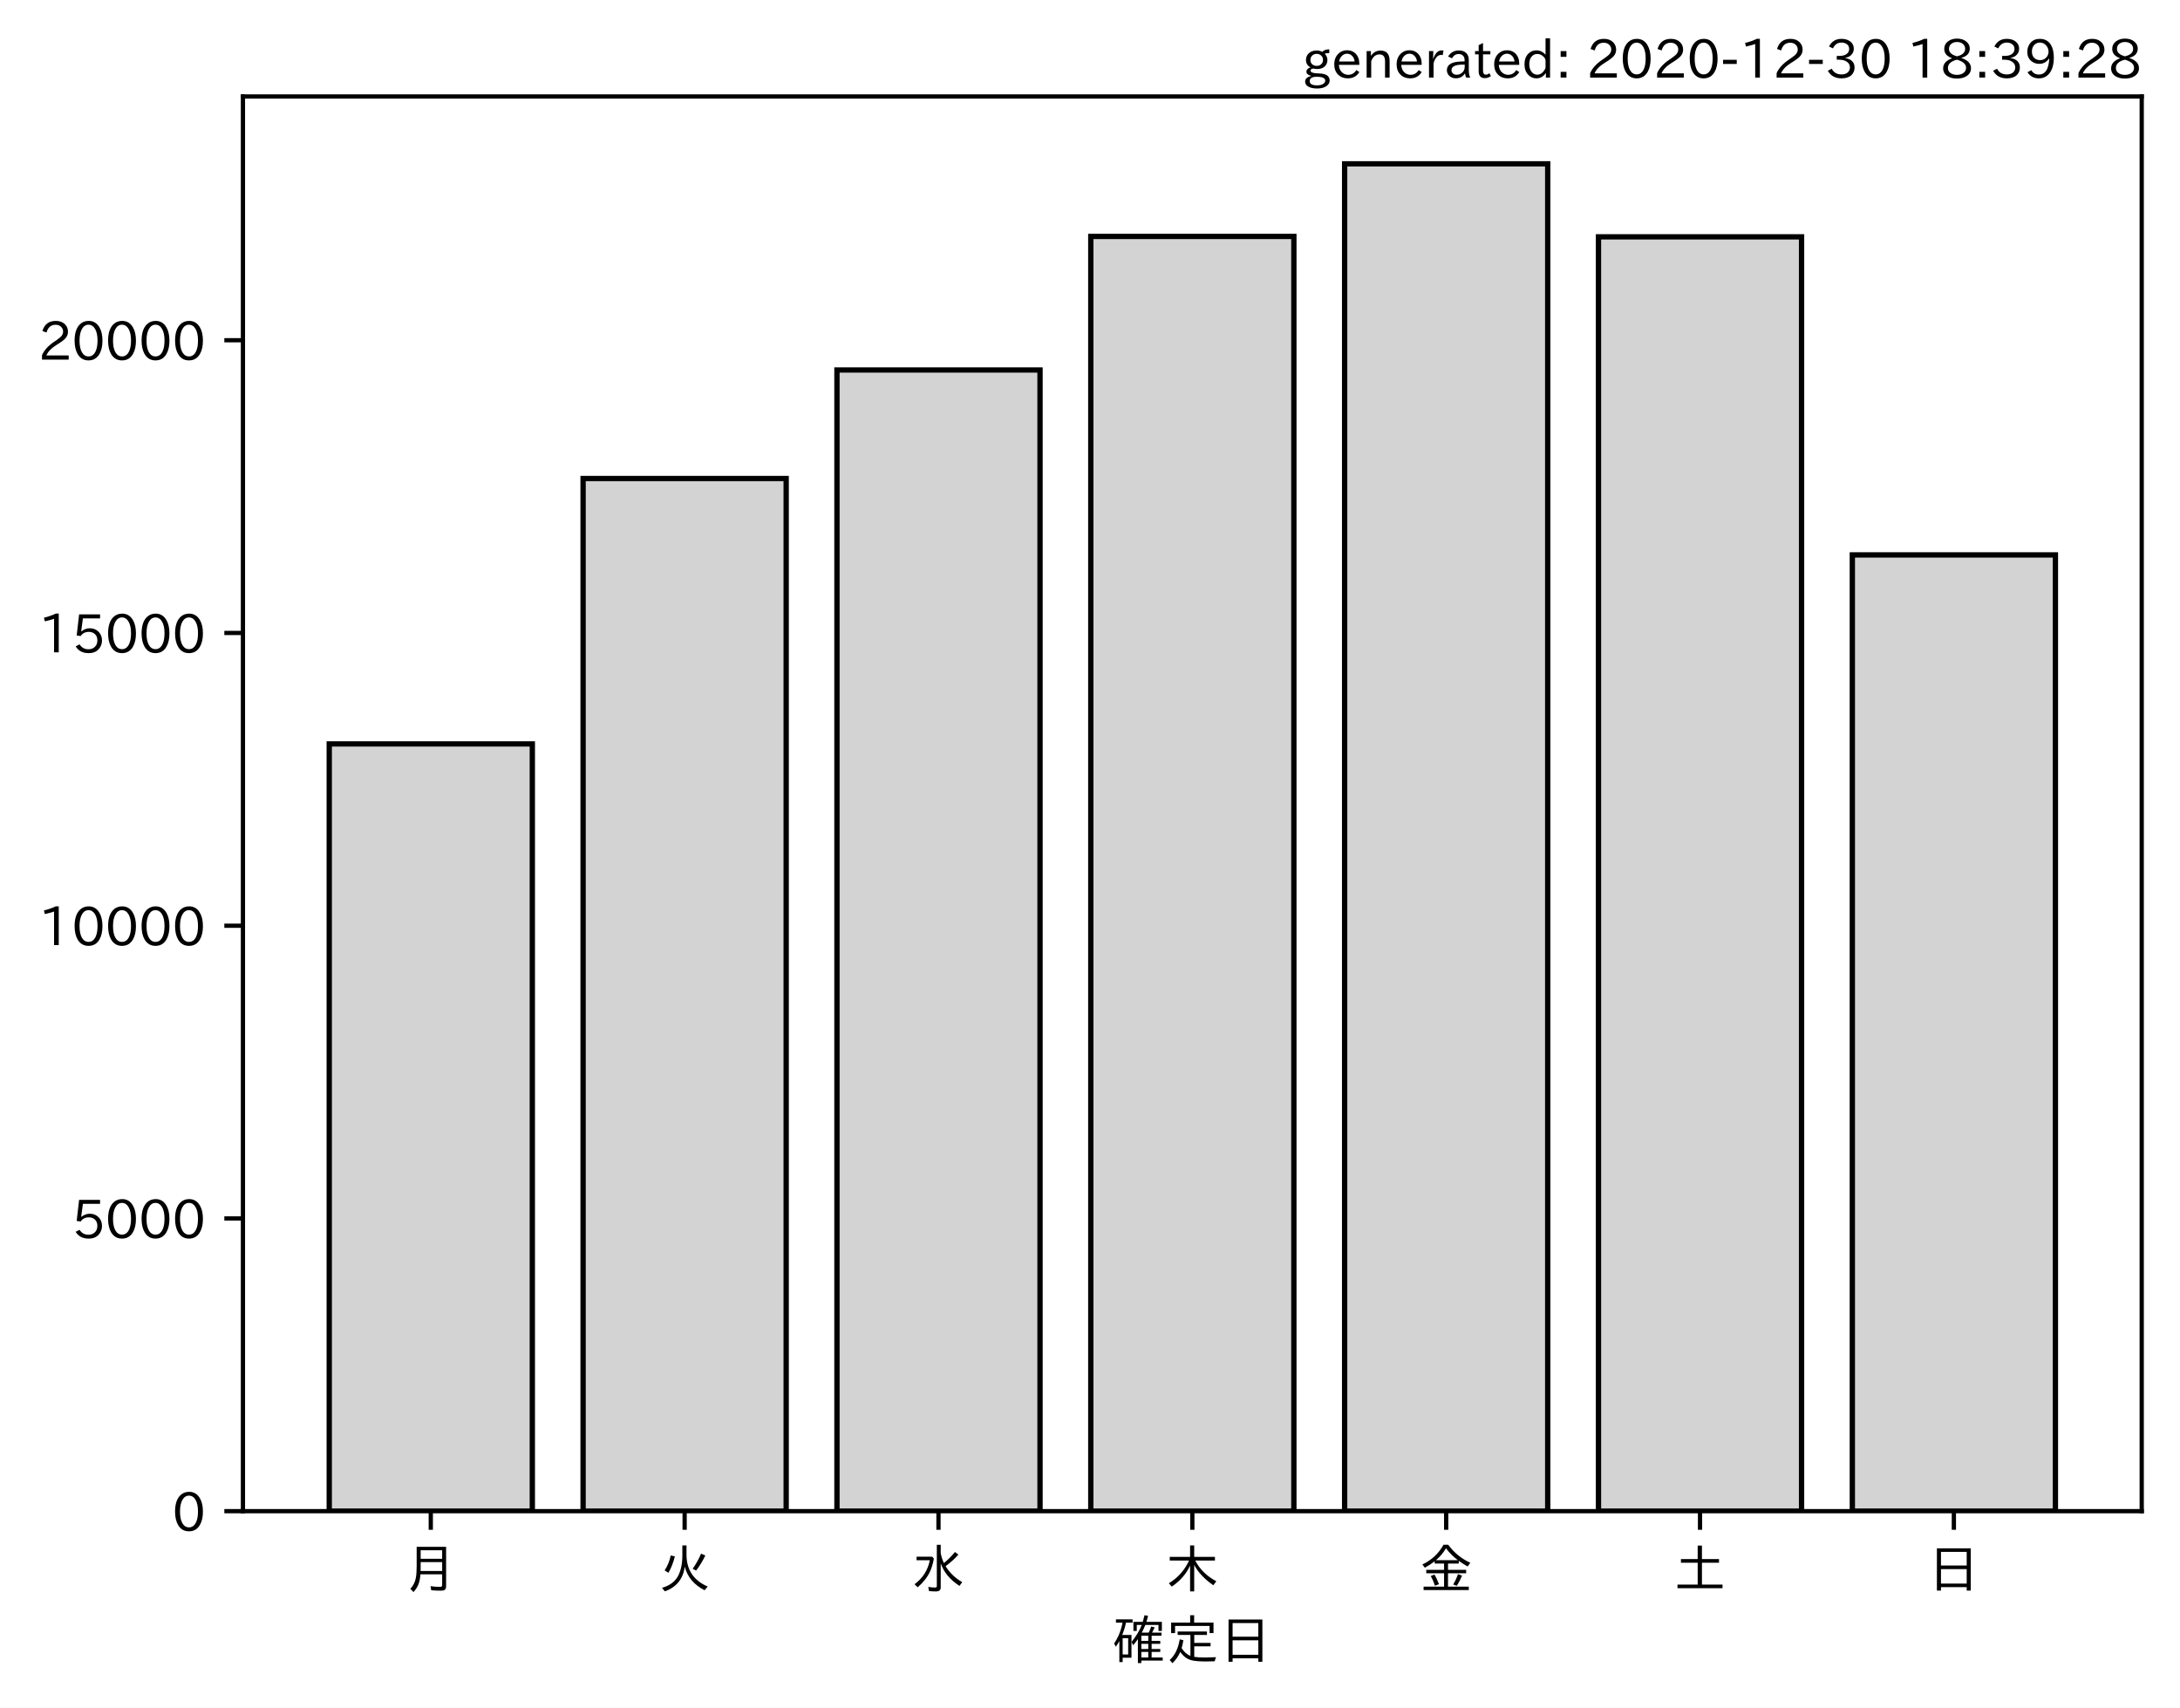
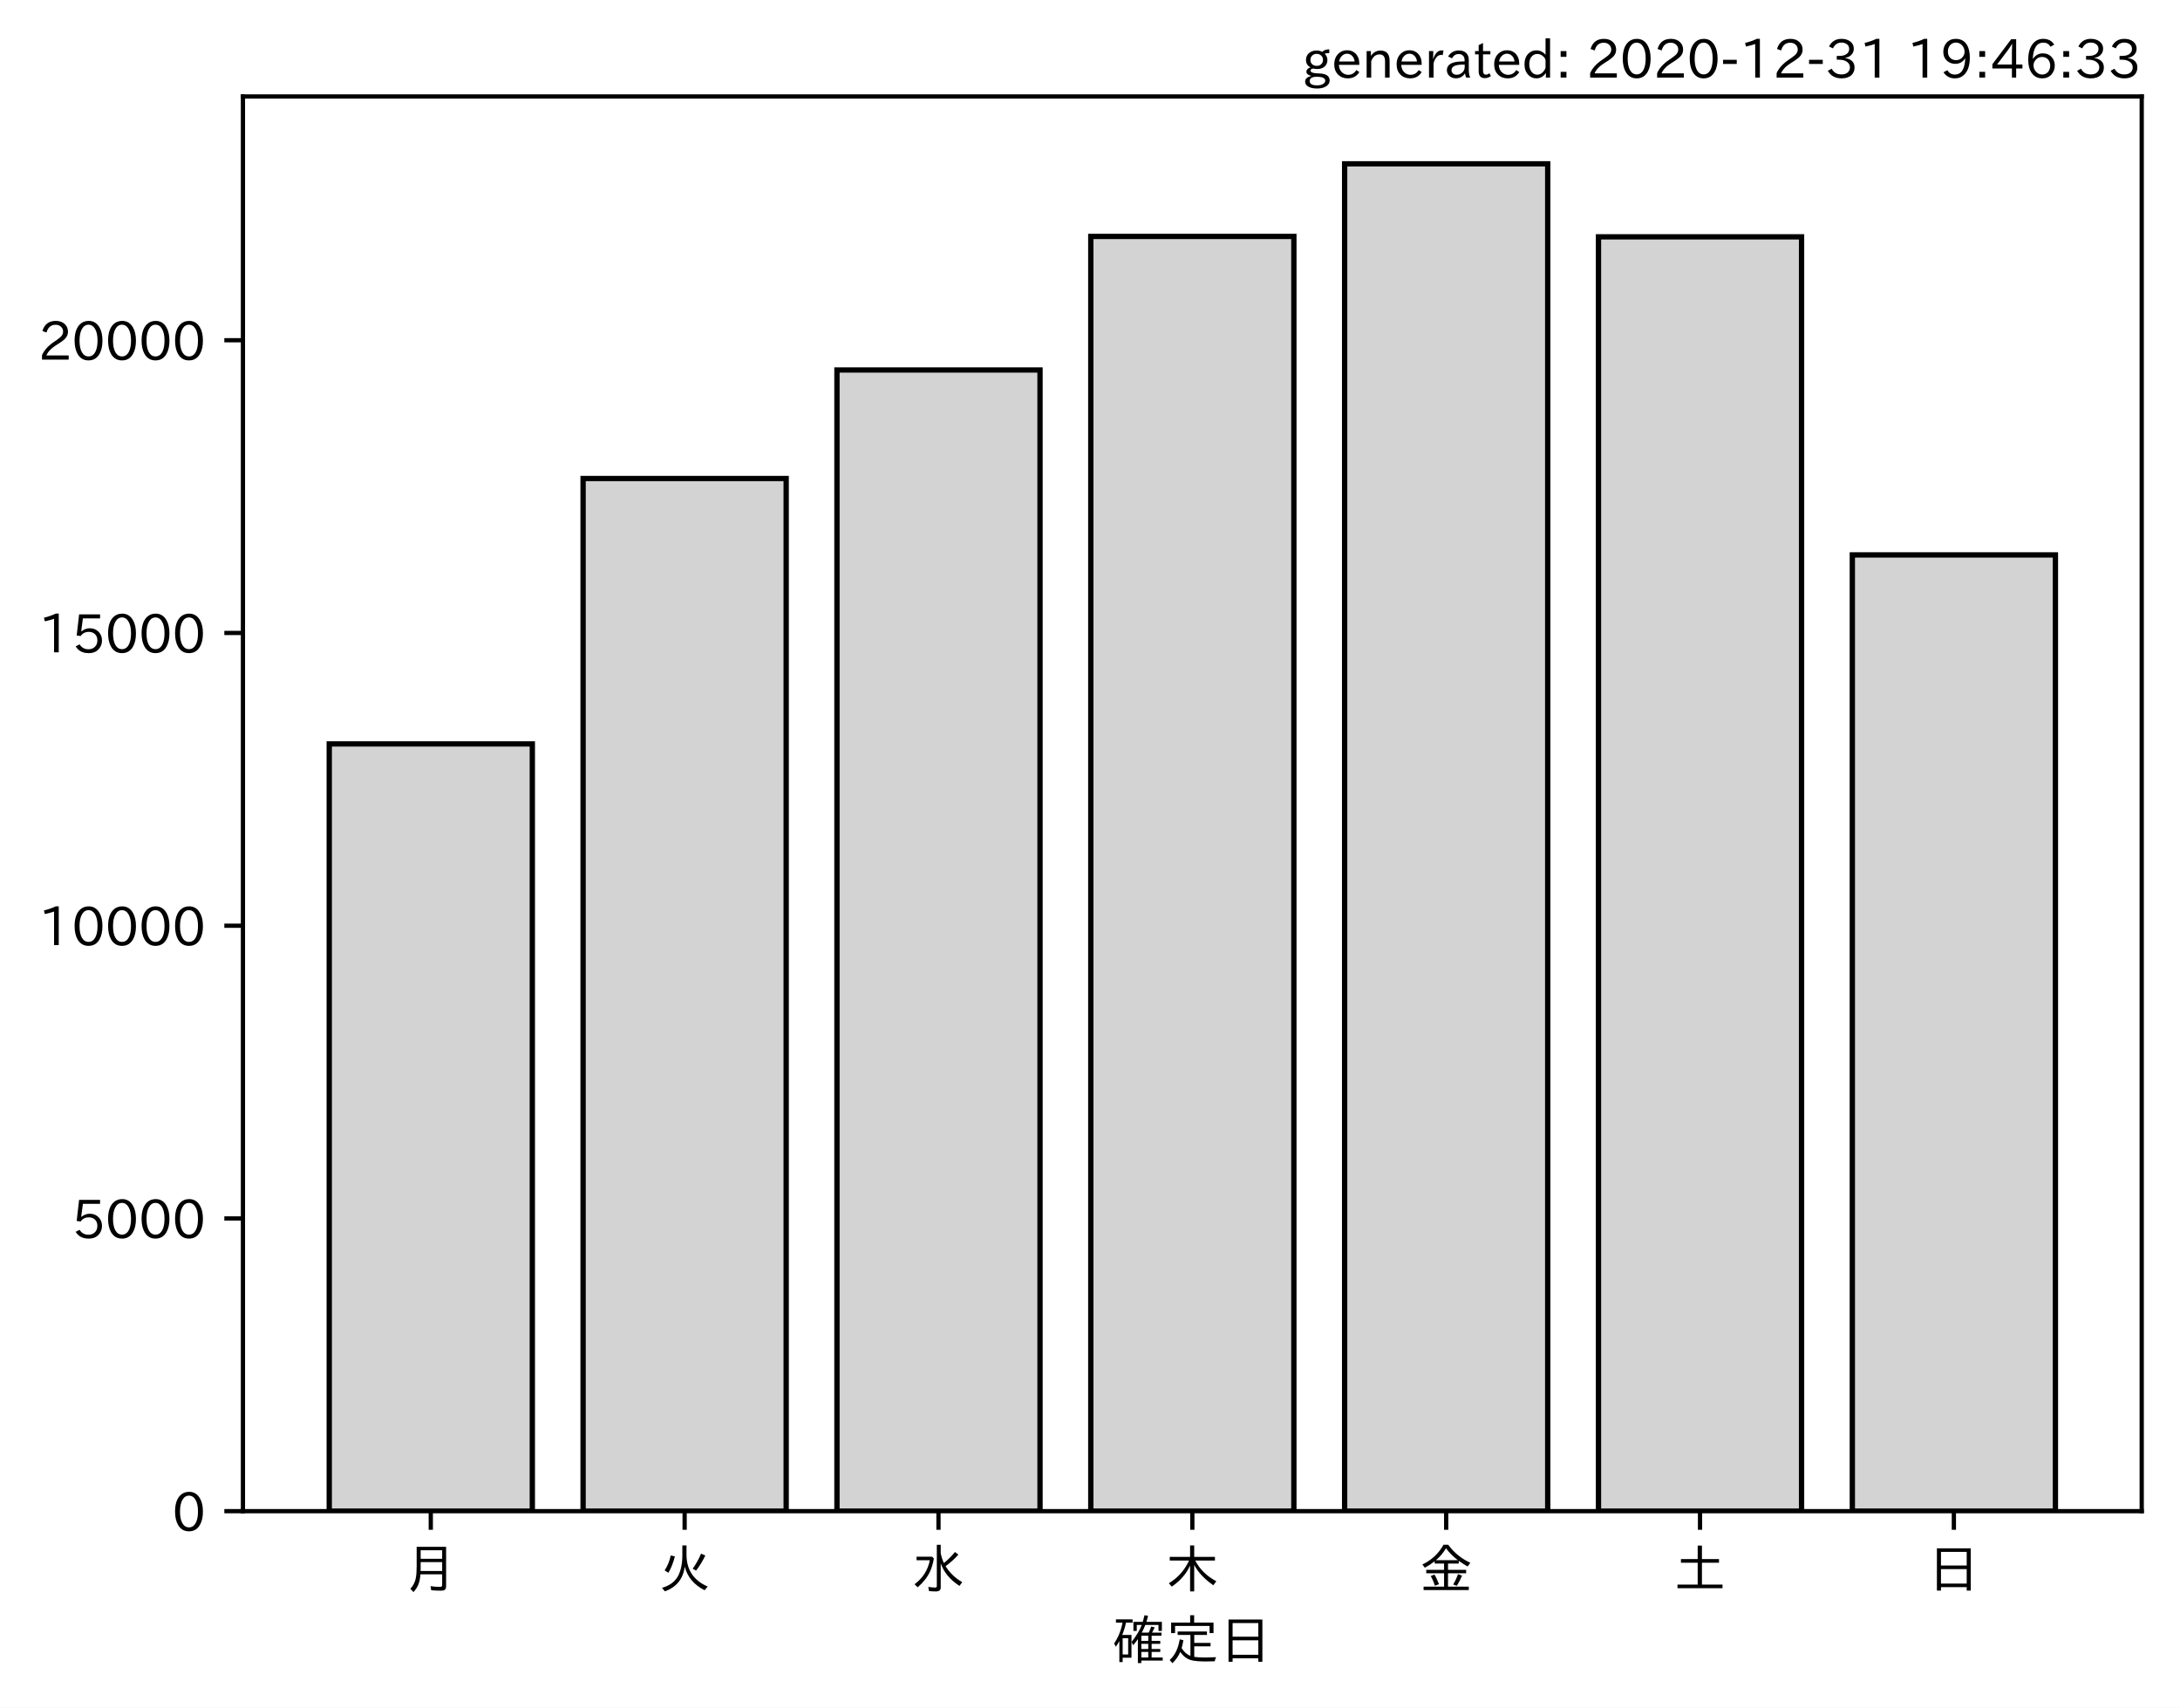
<svg xmlns="http://www.w3.org/2000/svg" xmlns:xlink="http://www.w3.org/1999/xlink" height="321.24pt" version="1.1" viewBox="0 0 410.012 321.24" width="410.012pt">
  <defs>
    <style type="text/css">*{stroke-linecap:butt;stroke-linejoin:round;}</style>
  </defs>
  <g id="figure_1">
    <g id="patch_1">
      <path d="M 0 321.24  L 410.012 321.24  L 410.012 0  L 0 0  z " style="fill:#ffffff;" />
    </g>
    <g id="axes_1">
      <g id="patch_2">
        <path d="M 45.692 284.259  L 402.812 284.259  L 402.812 18.147  L 45.692 18.147  z " style="fill:#ffffff;" />
      </g>
      <g id="patch_3">
-         <path clip-path="url(#p8a24a489aa)" d="M 61.925 284.259  L 100.12 284.259  L 100.12 139.934  L 61.925 139.934  z " style="fill:#d3d3d3;stroke:#000000;stroke-linejoin:miter;" />
+         <path clip-path="url(#p612109071a)" d="M 61.925 284.259  L 100.12 284.259  L 100.12 139.934  L 61.925 139.934  z " style="fill:#d3d3d3;stroke:#000000;stroke-linejoin:miter;" />
      </g>
      <g id="patch_4">
-         <path clip-path="url(#p8a24a489aa)" d="M 109.668 284.259  L 147.863 284.259  L 147.863 90.013  L 109.668 90.013  z " style="fill:#d3d3d3;stroke:#000000;stroke-linejoin:miter;" />
+         <path clip-path="url(#p612109071a)" d="M 109.668 284.259  L 147.863 284.259  L 147.863 90.013  L 109.668 90.013  z " style="fill:#d3d3d3;stroke:#000000;stroke-linejoin:miter;" />
      </g>
      <g id="patch_5">
-         <path clip-path="url(#p8a24a489aa)" d="M 157.412 284.259  L 195.606 284.259  L 195.606 69.595  L 157.412 69.595  z " style="fill:#d3d3d3;stroke:#000000;stroke-linejoin:miter;" />
+         <path clip-path="url(#p612109071a)" d="M 157.412 284.259  L 195.606 284.259  L 195.606 69.595  L 157.412 69.595  z " style="fill:#d3d3d3;stroke:#000000;stroke-linejoin:miter;" />
      </g>
      <g id="patch_6">
-         <path clip-path="url(#p8a24a489aa)" d="M 205.155 284.259  L 243.35 284.259  L 243.35 44.475  L 205.155 44.475  z " style="fill:#d3d3d3;stroke:#000000;stroke-linejoin:miter;" />
+         <path clip-path="url(#p612109071a)" d="M 205.155 284.259  L 243.35 284.259  L 243.35 44.475  L 205.155 44.475  z " style="fill:#d3d3d3;stroke:#000000;stroke-linejoin:miter;" />
      </g>
      <g id="patch_7">
-         <path clip-path="url(#p8a24a489aa)" d="M 252.898 284.259  L 291.093 284.259  L 291.093 30.819  L 252.898 30.819  z " style="fill:#d3d3d3;stroke:#000000;stroke-linejoin:miter;" />
+         <path clip-path="url(#p612109071a)" d="M 252.898 284.259  L 291.093 284.259  L 291.093 30.819  L 252.898 30.819  z " style="fill:#d3d3d3;stroke:#000000;stroke-linejoin:miter;" />
      </g>
      <g id="patch_8">
-         <path clip-path="url(#p8a24a489aa)" d="M 300.641 284.259  L 338.836 284.259  L 338.836 44.552  L 300.641 44.552  z " style="fill:#d3d3d3;stroke:#000000;stroke-linejoin:miter;" />
+         <path clip-path="url(#p612109071a)" d="M 300.641 284.259  L 338.836 284.259  L 338.836 44.552  L 300.641 44.552  z " style="fill:#d3d3d3;stroke:#000000;stroke-linejoin:miter;" />
      </g>
      <g id="patch_9">
-         <path clip-path="url(#p8a24a489aa)" d="M 348.385 284.259  L 386.579 284.259  L 386.579 104.385  L 348.385 104.385  z " style="fill:#d3d3d3;stroke:#000000;stroke-linejoin:miter;" />
+         <path clip-path="url(#p612109071a)" d="M 348.385 284.259  L 386.579 284.259  L 386.579 104.385  L 348.385 104.385  z " style="fill:#d3d3d3;stroke:#000000;stroke-linejoin:miter;" />
      </g>
      <g id="matplotlib.axis_1">
        <g id="xtick_1">
          <g id="line2d_1">
            <defs>
-               <path d="M 0 0  L 0 3.5  " id="mf018513ce9" style="stroke:#000000;stroke-width:0.8;" />
+               <path d="M 0 0  L 0 3.5  " id="mb8bb57c9f6" style="stroke:#000000;stroke-width:0.8;" />
            </defs>
            <g>
-               <use style="stroke:#000000;stroke-width:0.8;" x="81.022" xlink:href="#mf018513ce9" y="284.259" />
+               <use style="stroke:#000000;stroke-width:0.8;" x="81.022" xlink:href="#mb8bb57c9f6" y="284.259" />
            </g>
          </g>
          <g id="text_1">
            <g transform="translate(76.02224 298.7493)scale(0.1 -0.1)">
              <defs>
                <path d="M 78.812 77.875  L 78.812 4  Q 78.812 -1.219 76.078 -3.172  Q 73.969 -4.688 68.797 -4.688  Q 60.844 -4.688 50.828 -3.859  L 49.516 3.812  Q 58.594 2.484 67.094 2.484  Q 70.359 2.484 71.047 4.109  Q 71.391 4.891 71.391 6.844  L 71.391 26.125  L 30.516 26.125  Q 29.781 14.938 26.812 7.422  Q 24.031 0.094 17.438 -7.375  L 11.625 -0.984  Q 19.672 7.422 21.922 19.438  Q 23.438 27.688 23.438 41.406  L 23.438 77.875  z M 30.953 71.391  L 30.953 55.328  L 71.391 55.328  L 71.391 71.391  z M 30.953 49.125  L 30.953 39.938  Q 30.953 35.75 30.859 33.547  L 30.859 32.328  L 71.391 32.328  L 71.391 49.125  z " id="IPAexGothic-26376" />
              </defs>
              <use xlink:href="#IPAexGothic-26376" />
            </g>
          </g>
        </g>
        <g id="xtick_2">
          <g id="line2d_2">
            <g>
-               <use style="stroke:#000000;stroke-width:0.8;" x="128.766" xlink:href="#mf018513ce9" y="284.259" />
+               <use style="stroke:#000000;stroke-width:0.8;" x="128.766" xlink:href="#mb8bb57c9f6" y="284.259" />
            </g>
          </g>
          <g id="text_2">
            <g transform="translate(123.7656 298.7493)scale(0.1 -0.1)">
              <defs>
                <path d="M 53.516 80.422  L 53.516 63.188  Q 53.516 20.359 93.406 3.078  L 87.5 -3.812  Q 57.672 11.328 50.297 40.375  Q 45.359 5.672 12.797 -5.906  L 7.422 0.688  Q 28.859 6.844 37.406 22.609  Q 45.703 37.844 45.703 62.016  L 45.703 80.422  z M 12.406 33.5  Q 20.703 46.141 23.828 61.531  L 31.641 59.906  Q 27 41.312 19.438 29  z M 65.141 36.625  Q 74.656 50.047 80.906 64.984  L 88.922 61.531  Q 81.109 45.406 71.531 33.109  z " id="IPAexGothic-28779" />
              </defs>
              <use xlink:href="#IPAexGothic-28779" />
            </g>
          </g>
        </g>
        <g id="xtick_3">
          <g id="line2d_3">
            <g>
-               <use style="stroke:#000000;stroke-width:0.8;" x="176.509" xlink:href="#mf018513ce9" y="284.259" />
+               <use style="stroke:#000000;stroke-width:0.8;" x="176.509" xlink:href="#mb8bb57c9f6" y="284.259" />
            </g>
          </g>
          <g id="text_3">
            <g transform="translate(171.5089 298.7493)scale(0.1 -0.1)">
              <defs>
                <path d="M 54.203 65.922  Q 56.156 55.562 60.203 47.312  Q 71.578 56.453 81 68.109  L 87.406 63.188  Q 77.25 51.516 63.375 41.406  Q 75 22.609 94.672 11.375  L 89.5 4.297  Q 62.75 21.781 54.203 46.781  L 54.203 0.984  Q 54.203 -6.109 44.875 -6.109  Q 38.812 -6.109 32.172 -5.422  L 30.766 2.391  Q 38.422 1.219 44 1.219  Q 46.875 1.219 46.875 4.109  L 46.875 81.688  L 54.203 81.688  z M 8.797 59.281  L 38.094 59.281  L 41.359 55.766  Q 38.672 41.219 34.078 31.297  Q 26.656 15.375 10.891 1.703  L 4.984 7.422  Q 28.266 24.656 33.688 52.594  L 8.797 52.594  z " id="IPAexGothic-27700" />
              </defs>
              <use xlink:href="#IPAexGothic-27700" />
            </g>
          </g>
        </g>
        <g id="xtick_4">
          <g id="line2d_4">
            <g>
-               <use style="stroke:#000000;stroke-width:0.8;" x="224.252" xlink:href="#mf018513ce9" y="284.259" />
+               <use style="stroke:#000000;stroke-width:0.8;" x="224.252" xlink:href="#mb8bb57c9f6" y="284.259" />
            </g>
          </g>
          <g id="text_4">
            <g transform="translate(219.2522 298.7493)scale(0.1 -0.1)">
              <defs>
                <path d="M 55.422 52  Q 68.5 27 95.125 13.094  L 89.5 5.516  Q 64.594 22.797 53.516 43.703  L 53.516 -6  L 45.797 -6  L 45.797 42.672  Q 35.5 19.578 11.422 2.984  L 5.812 9.281  Q 31.453 24.75 43.797 52  L 7.516 52  L 7.516 58.891  L 45.797 58.891  L 45.797 80.469  L 53.516 80.469  L 53.516 58.891  L 92.531 58.891  L 92.531 52  z " id="IPAexGothic-26408" />
              </defs>
              <use xlink:href="#IPAexGothic-26408" />
            </g>
          </g>
        </g>
        <g id="xtick_5">
          <g id="line2d_5">
            <g>
-               <use style="stroke:#000000;stroke-width:0.8;" x="271.996" xlink:href="#mf018513ce9" y="284.259" />
+               <use style="stroke:#000000;stroke-width:0.8;" x="271.996" xlink:href="#mb8bb57c9f6" y="284.259" />
            </g>
          </g>
          <g id="text_5">
            <g transform="translate(266.9955 298.7493)scale(0.1 -0.1)">
              <defs>
                <path d="M 53.469 46.391  L 53.469 34.516  L 87.547 34.516  L 87.547 28.125  L 53.469 28.125  L 53.469 2.984  L 92.531 2.984  L 92.531 -3.516  L 7.516 -3.516  L 7.516 2.984  L 46.047 2.984  L 46.047 28.125  L 12.547 28.125  L 12.547 34.516  L 46.047 34.516  L 46.047 46.391  L 28.422 46.391  L 28.422 50.688  Q 19.734 43.891 9.906 38.531  L 5.219 44.578  Q 31.344 56.984 45.016 81.781  L 53.766 81.781  Q 70.359 59.234 95.453 47.797  L 90.234 40.828  Q 81.547 45.844 73.641 51.469  L 73.641 46.391  z M 72.016 52.688  Q 59.078 62.406 49.562 75.094  Q 42.828 63.141 30.812 52.688  z M 28.719 4.688  Q 26.078 13.719 21 22.797  L 27.875 25.688  Q 31.938 19.188 36.531 7.516  z M 63.188 6.891  Q 68.797 16.406 72.219 26.516  L 79.891 23.578  Q 75.922 14.156 70.125 4.5  z " id="IPAexGothic-37329" />
              </defs>
              <use xlink:href="#IPAexGothic-37329" />
            </g>
          </g>
        </g>
        <g id="xtick_6">
          <g id="line2d_6">
            <g>
-               <use style="stroke:#000000;stroke-width:0.8;" x="319.739" xlink:href="#mf018513ce9" y="284.259" />
+               <use style="stroke:#000000;stroke-width:0.8;" x="319.739" xlink:href="#mb8bb57c9f6" y="284.259" />
            </g>
          </g>
          <g id="text_6">
            <g transform="translate(314.7388 298.7493)scale(0.1 -0.1)">
              <defs>
                <path d="M 45.609 54.781  L 45.609 80.172  L 53.609 80.172  L 53.609 54.781  L 85.688 54.781  L 85.688 47.906  L 53.609 47.906  L 53.609 6.781  L 92.328 6.781  L 92.328 0  L 7.625 0  L 7.625 6.781  L 45.609 6.781  L 45.609 47.906  L 14.109 47.906  L 14.109 54.781  z " id="IPAexGothic-22303" />
              </defs>
              <use xlink:href="#IPAexGothic-22303" />
            </g>
          </g>
        </g>
        <g id="xtick_7">
          <g id="line2d_7">
            <g>
-               <use style="stroke:#000000;stroke-width:0.8;" x="367.482" xlink:href="#mf018513ce9" y="284.259" />
+               <use style="stroke:#000000;stroke-width:0.8;" x="367.482" xlink:href="#mb8bb57c9f6" y="284.259" />
            </g>
          </g>
          <g id="text_7">
            <g transform="translate(362.4821 298.7493)scale(0.1 -0.1)">
              <defs>
                <path d="M 81.734 75  L 81.734 -4.5  L 74.125 -4.5  L 74.125 2  L 25.734 2  L 25.734 -4.5  L 18.109 -4.5  L 18.109 75  z M 25.734 68.312  L 25.734 42.672  L 74.125 42.672  L 74.125 68.312  z M 25.734 35.891  L 25.734 8.688  L 74.125 8.688  L 74.125 35.891  z " id="IPAexGothic-26085" />
              </defs>
              <use xlink:href="#IPAexGothic-26085" />
            </g>
          </g>
        </g>
        <g id="text_8">
          <g transform="translate(209.2522 312.1399)scale(0.1 -0.1)">
            <defs>
              <path d="M 67.922 50.297  Q 70.562 55.281 72.609 61.812  L 79.297 60.203  Q 76.172 53.609 74.219 50.297  L 92 50.297  L 92 44.484  L 73.438 44.484  L 73.438 34.719  L 89.703 34.719  L 89.703 29.203  L 73.438 29.203  L 73.438 19.531  L 89.703 19.531  L 89.703 14.016  L 73.438 14.016  L 73.438 3.609  L 94.281 3.609  L 94.281 -2.203  L 54.109 -2.203  L 54.109 -6.984  L 47.609 -6.984  L 47.609 38.188  Q 43.062 31.547 38.812 26.609  L 35.688 32.812  Q 49.359 49.953 54.781 64.797  L 45.516 64.797  L 45.516 53.516  L 39.203 53.516  L 39.203 70.609  L 56.781 70.609  Q 58.594 76.609 60.109 83.109  L 66.703 81.891  Q 65.234 75.531 63.625 70.609  L 92.719 70.609  L 92.719 53.516  L 86.328 53.516  L 86.328 64.797  L 61.531 64.797  Q 58.547 56.984 54.891 50.297  z M 67.141 44.484  L 54.109 44.484  L 54.109 34.719  L 67.141 34.719  z M 67.141 29.203  L 54.109 29.203  L 54.109 19.531  L 67.141 19.531  z M 67.141 14.016  L 54.109 14.016  L 54.109 3.609  L 67.141 3.609  z M 18.109 46  L 35.547 46  L 35.547 3.078  L 18.953 3.078  L 18.953 -5.125  L 12.75 -5.125  L 12.75 34.469  Q 10.156 29.734 6.156 23.781  L 2.938 29.984  Q 14.547 47.078 18.75 69  L 6.344 69  L 6.344 75.297  L 37.641 75.297  L 37.641 69  L 25.25 69  L 24.953 68.016  Q 22.75 57.234 18.109 46  z M 18.953 39.891  L 18.953 9.188  L 29.344 9.188  L 29.344 39.891  z " id="IPAexGothic-30906" />
              <path d="M 53.609 4.734  Q 61.422 3.516 73.578 3.516  Q 81.109 3.516 94.578 4.109  Q 93.172 0.922 92 -3.562  Q 81.781 -3.906 75.688 -3.906  Q 55.766 -3.906 46.922 -1.219  Q 35.297 2.391 27.344 14.109  Q 22.516 2.547 12.594 -7.172  L 7.422 -1.172  Q 22.125 11.859 26.312 37.797  L 33.203 35.984  Q 31.734 27.438 29.828 21.188  Q 36.531 10.594 46.438 6.5  L 46.438 46  L 22.406 46  L 22.406 52.391  L 77.484 52.391  L 77.484 46  L 53.609 46  L 53.609 31  L 84.328 31  L 84.328 24.516  L 53.609 24.516  z M 53.422 69.188  L 89.844 69.188  L 89.844 49.469  L 82.422 49.469  L 82.422 62.891  L 17.531 62.891  L 17.531 49.469  L 10.109 49.469  L 10.109 69.188  L 45.906 69.188  L 45.906 83.016  L 53.422 83.016  z " id="IPAexGothic-23450" />
            </defs>
            <use xlink:href="#IPAexGothic-30906" />
            <use x="100" xlink:href="#IPAexGothic-23450" />
            <use x="200" xlink:href="#IPAexGothic-26085" />
          </g>
        </g>
      </g>
      <g id="matplotlib.axis_2">
        <g id="ytick_1">
          <g id="line2d_8">
            <defs>
-               <path d="M 0 0  L -3.5 0  " id="m15cf12cff8" style="stroke:#000000;stroke-width:0.8;" />
+               <path d="M 0 0  L -3.5 0  " id="m4a569dc6bc" style="stroke:#000000;stroke-width:0.8;" />
            </defs>
            <g>
-               <use style="stroke:#000000;stroke-width:0.8;" x="45.692" xlink:href="#m15cf12cff8" y="284.259" />
+               <use style="stroke:#000000;stroke-width:0.8;" x="45.692" xlink:href="#m4a569dc6bc" y="284.259" />
            </g>
          </g>
          <g id="text_9">
            <g transform="translate(32.39375 288.0039)scale(0.1 -0.1)">
              <defs>
                <path d="M 31.844 73.828  Q 45.016 73.828 52.094 61.625  Q 57.719 51.953 57.719 36.625  Q 57.719 21.438 52.094 11.578  Q 45.125 -0.484 31.5 -0.484  Q 17.922 -0.484 10.938 11.578  Q 5.328 21.438 5.328 36.719  Q 5.328 58.016 15.625 67.719  Q 22.172 73.828 31.844 73.828  z M 31.5 66.656  Q 23.688 66.656 19.188 58.734  Q 14.594 50.734 14.594 36.625  Q 14.594 22.75 19.094 14.797  Q 23.641 6.984 31.5 6.984  Q 40.922 6.984 45.453 18.016  Q 48.438 25.344 48.438 37.109  Q 48.438 50.875 43.844 58.734  Q 39.203 66.656 31.5 66.656  z " id="IPAexGothic-48" />
              </defs>
              <use xlink:href="#IPAexGothic-48" />
            </g>
          </g>
        </g>
        <g id="ytick_2">
          <g id="line2d_9">
            <g>
-               <use style="stroke:#000000;stroke-width:0.8;" x="45.692" xlink:href="#m15cf12cff8" y="229.194" />
+               <use style="stroke:#000000;stroke-width:0.8;" x="45.692" xlink:href="#m4a569dc6bc" y="229.194" />
            </g>
          </g>
          <g id="text_10">
            <g transform="translate(13.49844 232.9394)scale(0.1 -0.1)">
              <defs>
                <path d="M 18.406 40.672  Q 25.531 46.297 33.938 46.297  Q 44 46.297 50.641 39.5  Q 56.844 33.016 56.844 23.391  Q 56.844 14.656 51.516 8.016  Q 44.828 -0.484 31.734 -0.484  Q 14.984 -0.484 7.328 12.25  L 14.656 16.062  Q 20.453 6.781 31.453 6.781  Q 38.531 6.781 43.266 11.188  Q 48.141 15.828 48.141 23.484  Q 48.141 30.719 43.844 35.016  Q 39.359 39.5 32.125 39.5  Q 21.969 39.5 16.75 31.688  L 9.234 32.672  L 13.812 72.406  L 53.219 72.406  L 53.219 64.891  L 20.953 64.891  L 17.719 40.672  z " id="IPAexGothic-53" />
              </defs>
              <use xlink:href="#IPAexGothic-53" />
              <use x="62.988" xlink:href="#IPAexGothic-48" />
              <use x="125.977" xlink:href="#IPAexGothic-48" />
              <use x="188.965" xlink:href="#IPAexGothic-48" />
            </g>
          </g>
        </g>
        <g id="ytick_3">
          <g id="line2d_10">
            <g>
-               <use style="stroke:#000000;stroke-width:0.8;" x="45.692" xlink:href="#m15cf12cff8" y="174.13" />
+               <use style="stroke:#000000;stroke-width:0.8;" x="45.692" xlink:href="#m4a569dc6bc" y="174.13" />
            </g>
          </g>
          <g id="text_11">
            <g transform="translate(7.2 177.8749)scale(0.1 -0.1)">
              <defs>
                <path d="M 38.484 0.984  L 29.688 0.984  L 29.688 64.109  Q 21.438 61.281 12.312 59.328  L 10.688 66.109  Q 23.734 69.391 32.906 73.922  L 38.484 73.922  z " id="IPAexGothic-49" />
              </defs>
              <use xlink:href="#IPAexGothic-49" />
              <use x="62.988" xlink:href="#IPAexGothic-48" />
              <use x="125.977" xlink:href="#IPAexGothic-48" />
              <use x="188.965" xlink:href="#IPAexGothic-48" />
              <use x="251.953" xlink:href="#IPAexGothic-48" />
            </g>
          </g>
        </g>
        <g id="ytick_4">
          <g id="line2d_11">
            <g>
-               <use style="stroke:#000000;stroke-width:0.8;" x="45.692" xlink:href="#m15cf12cff8" y="119.065" />
+               <use style="stroke:#000000;stroke-width:0.8;" x="45.692" xlink:href="#m4a569dc6bc" y="119.065" />
            </g>
          </g>
          <g id="text_12">
            <g transform="translate(7.2 122.8104)scale(0.1 -0.1)">
              <use xlink:href="#IPAexGothic-49" />
              <use x="62.988" xlink:href="#IPAexGothic-53" />
              <use x="125.977" xlink:href="#IPAexGothic-48" />
              <use x="188.965" xlink:href="#IPAexGothic-48" />
              <use x="251.953" xlink:href="#IPAexGothic-48" />
            </g>
          </g>
        </g>
        <g id="ytick_5">
          <g id="line2d_12">
            <g>
-               <use style="stroke:#000000;stroke-width:0.8;" x="45.692" xlink:href="#m15cf12cff8" y="64.001" />
+               <use style="stroke:#000000;stroke-width:0.8;" x="45.692" xlink:href="#m4a569dc6bc" y="64.001" />
            </g>
          </g>
          <g id="text_13">
            <g transform="translate(7.2 67.74582)scale(0.1 -0.1)">
              <defs>
                <path d="M 57.172 0.984  L 6.984 0.984  L 6.984 9.281  Q 12.891 23.047 29.594 34.422  L 32.375 36.281  Q 40.922 42.141 43.609 45.406  Q 46.688 49.266 46.688 53.812  Q 46.688 58.938 43.062 62.547  Q 39.062 66.547 32.562 66.547  Q 19.531 66.547 15.484 52  L 7.766 54.781  Q 13.328 73.828 33.062 73.828  Q 43.844 73.828 50.25 67.438  Q 55.859 61.672 55.859 53.516  Q 55.859 47.469 52.25 42.531  Q 48.922 37.75 36.969 30.281  L 34.859 29  Q 19.625 19.578 15.281 8.891  L 57.172 8.891  z " id="IPAexGothic-50" />
              </defs>
              <use xlink:href="#IPAexGothic-50" />
              <use x="62.988" xlink:href="#IPAexGothic-48" />
              <use x="125.977" xlink:href="#IPAexGothic-48" />
              <use x="188.965" xlink:href="#IPAexGothic-48" />
              <use x="251.953" xlink:href="#IPAexGothic-48" />
            </g>
          </g>
        </g>
      </g>
      <g id="patch_10">
        <path d="M 45.692 284.259  L 45.692 18.147  " style="fill:none;stroke:#000000;stroke-linecap:square;stroke-linejoin:miter;stroke-width:0.8;" />
      </g>
      <g id="patch_11">
        <path d="M 402.812 284.259  L 402.812 18.147  " style="fill:none;stroke:#000000;stroke-linecap:square;stroke-linejoin:miter;stroke-width:0.8;" />
      </g>
      <g id="patch_12">
        <path d="M 45.692 284.259  L 402.812 284.259  " style="fill:none;stroke:#000000;stroke-linecap:square;stroke-linejoin:miter;stroke-width:0.8;" />
      </g>
      <g id="patch_13">
        <path d="M 45.692 18.147  L 402.812 18.147  " style="fill:none;stroke:#000000;stroke-linecap:square;stroke-linejoin:miter;stroke-width:0.8;" />
      </g>
    </g>
    <g id="text_14">
      <g transform="translate(244.9169 14.69063)scale(0.1 -0.1)">
        <defs>
          <path d="M 20.797 17.969  Q 15.719 17.531 15.719 14.062  Q 15.719 9.578 27.547 8.984  L 33.297 8.688  Q 51.609 7.766 51.609 -4.594  Q 51.609 -10.938 45.703 -14.984  Q 39.359 -19.578 28.031 -19.578  Q 17.781 -19.578 11.531 -16.062  Q 5.516 -12.641 5.516 -6.688  Q 5.516 1.312 16.797 3.859  L 16.797 4.203  Q 7.906 6.453 7.906 12.156  Q 7.906 17.438 15.531 20.266  Q 7.125 24.609 7.125 34.078  Q 7.125 41.406 12.016 46.297  Q 17.625 51.906 27.156 51.906  Q 33.203 51.906 37.844 49.266  Q 41.406 53.953 50.922 54.109  L 50.922 47.078  Q 44.344 46.922 42.234 45.906  Q 47.406 40.828 47.406 33.891  Q 47.406 27 42.719 22.266  Q 37.5 17.094 28.328 17.094  Q 24.422 17.094 20.797 17.969  z M 27.094 45.609  Q 22.016 45.609 18.703 42.281  Q 15.438 39.016 15.438 34.078  Q 15.438 29.25 18.5 26.312  Q 21.828 23 27.438 23  Q 32.719 23 35.891 26.219  Q 39.109 29.391 39.109 34.422  Q 39.109 39.016 35.891 42.188  Q 32.516 45.609 27.094 45.609  z M 27.391 2.484  Q 14.109 2.484 14.109 -5.719  Q 14.109 -13.672 28.125 -13.672  Q 37.156 -13.672 41.219 -9.469  Q 43.312 -7.516 43.312 -4.891  Q 43.312 2.484 27.391 2.484  z " id="IPAexGothic-103" />
          <path d="M 13.484 24.906  Q 13.922 16.266 18.891 11.281  Q 23.969 6.203 31.203 6.203  Q 40.719 6.203 46.297 15.094  L 51.906 11.375  Q 44.828 -0.484 30.172 -0.484  Q 19.094 -0.484 11.969 6.594  Q 4.781 13.812 4.781 25.641  Q 4.781 38.188 12.312 45.703  Q 19 52.391 29 52.391  Q 38.422 52.391 44.781 46.188  Q 51.906 38.969 51.906 26.906  L 51.906 24.906  z M 43.062 31.203  Q 42.328 37.984 38.281 41.891  Q 34.281 45.906 28.812 45.906  Q 22.469 45.906 17.969 40.484  Q 14.891 36.812 13.969 31.203  z " id="IPAexGothic-101" />
          <path d="M 52 0.984  L 43.406 0.984  L 43.406 31.891  Q 43.406 44.578 32.906 44.578  Q 22.312 44.578 17.391 31.891  L 17.391 0.984  L 8.797 0.984  L 8.797 50.781  L 16.797 50.781  L 16.797 41.797  Q 23.828 51.812 34.719 51.812  Q 52 51.812 52 32.375  z " id="IPAexGothic-110" />
          <path d="M 36.078 51.812  L 34.578 43.266  Q 32.906 43.609 31.594 43.609  Q 25.828 43.609 22.078 38.188  Q 17.391 31.344 17.391 26.172  L 17.391 0.984  L 8.797 0.984  L 8.797 50.781  L 16.891 50.781  L 16.5 35.984  L 16.703 35.984  Q 22.219 52.203 32.766 52.203  Q 34.469 52.203 36.078 51.812  z " id="IPAexGothic-114" />
          <path d="M 49.312 0.984  L 41.75 0.984  Q 39.984 4.734 39.547 8.688  L 39.203 8.688  Q 33.547 -0.391 22.312 -0.391  Q 14.594 -0.391 9.719 4.5  Q 5.422 8.797 5.422 14.984  Q 5.422 30.422 32.031 31.203  L 38.719 31.391  L 38.719 33.984  Q 38.719 39.203 35.75 42.188  Q 32.625 45.312 27.734 45.312  Q 19.344 45.312 15.141 37.156  L 7.719 40.578  Q 14.656 52 27.938 52  Q 37.109 52 42.047 46.875  Q 46.625 42.281 46.625 33.891  L 46.625 15.578  Q 46.625 6.25 49.312 0.984  z M 38.922 25.391  L 33.453 25.297  Q 14.109 24.859 14.109 14.891  Q 14.109 11.375 16.406 9.078  Q 19.234 6.297 23.828 6.297  Q 30.219 6.297 34.906 10.984  Q 38.922 15.141 38.922 21  z " id="IPAexGothic-97" />
          <path d="M 33.203 3.766  Q 27.641 -0.094 21.828 -0.094  Q 10.203 -0.094 10.203 12.984  L 10.203 44.672  L 3.422 44.672  L 3.422 50.781  L 10.203 50.781  L 10.203 61.969  L 18.406 66.062  L 18.406 50.781  L 32.234 50.781  L 32.234 44.672  L 18.406 44.672  L 18.406 14.156  Q 18.406 6.5 23.641 6.5  Q 27.156 6.5 30.328 9.188  z " id="IPAexGothic-116" />
          <path d="M 52.984 0.984  L 45.172 0.984  L 45.172 9.672  Q 38.141 -0.484 27.391 -0.484  Q 18.453 -0.484 12.312 5.812  Q 4.891 13.188 4.891 25.984  Q 4.891 38.531 12.062 45.906  Q 18.266 52.203 27.391 52.203  Q 37.25 52.203 44.484 43.891  L 44.484 74.906  L 52.984 74.906  z M 44.484 20.359  L 44.484 32.766  Q 44.484 37.703 38.375 42.281  Q 34.078 45.406 28.953 45.406  Q 23.188 45.406 19.188 41.406  Q 13.875 36.078 13.875 26.219  Q 13.875 17.328 18.266 11.719  Q 22.516 6.391 28.859 6.391  Q 36.281 6.391 41.5 13.672  Q 44.484 17.719 44.484 20.359  z " id="IPAexGothic-100" />
          <path d="M 21.391 39.984  L 10.5 39.984  L 10.5 50.781  L 21.391 50.781  z M 21.391 0.984  L 10.5 0.984  L 10.5 11.766  L 21.391 11.766  z " id="IPAexGothic-58" />
          <path id="IPAexGothic-32" />
          <path d="M 30.766 26.609  L 4.984 26.609  L 4.984 34.422  L 30.766 34.422  z " id="IPAexGothic-45" />
          <path d="M 37.203 37.797  Q 54.781 34.625 54.781 19.969  Q 54.781 11.188 48.875 5.562  Q 42.328 -0.484 30.375 -0.484  Q 12.453 -0.484 4.5 13.766  L 11.812 17.672  Q 17.328 6.891 30.281 6.891  Q 37.891 6.891 42.094 10.797  Q 46.094 14.5 46.094 20.172  Q 46.094 26.859 40.094 30.906  Q 34.625 34.578 25.688 34.578  L 21.297 34.578  L 21.297 41.703  L 25.875 41.703  Q 34.859 41.703 39.594 45.125  Q 44.672 48.734 44.672 54.828  Q 44.672 61.469 38.969 64.656  Q 35.297 66.844 30.172 66.844  Q 19.344 66.844 14.109 55.906  L 6.781 59.422  Q 14.016 73.828 30.281 73.828  Q 40.578 73.828 46.969 68.656  Q 53.375 63.578 53.375 55.219  Q 53.375 47.312 47.172 42.281  Q 43.172 39.062 37.203 38.188  z " id="IPAexGothic-51" />
-           <path d="M 39.703 37.891  Q 57.812 31.734 57.812 18.703  Q 57.812 8.453 48.438 3.078  Q 41.609 -0.875 31.5 -0.875  Q 21.344 -0.875 14.5 3.078  Q 5.422 8.297 5.422 18.406  Q 5.422 31.062 22.016 37.203  L 22.016 37.5  Q 7.516 42.719 7.516 54.828  Q 7.516 64.062 15.328 69.625  Q 21.969 74.312 31.547 74.312  Q 42.234 74.312 48.922 68.797  Q 55.516 63.578 55.516 55.719  Q 55.516 42.281 39.703 38.188  z M 31.594 41.016  Q 46.828 44.625 46.828 55.125  Q 46.828 61.188 41.797 64.844  Q 37.703 67.922 31.5 67.922  Q 25.094 67.922 20.797 64.5  Q 16.406 60.891 16.406 55.031  Q 16.406 49.219 21.094 45.703  Q 23.344 43.891 26.906 42.531  Q 31 40.875 31.594 41.016  z M 30.906 34.516  Q 14.406 30.172 14.406 19  Q 14.406 12.109 20.516 8.688  Q 25.094 6.109 31.391 6.109  Q 40.234 6.109 45.016 10.891  Q 48.531 14.406 48.531 19.531  Q 48.531 24.906 43.656 28.906  Q 40.766 31.156 36.719 32.812  Q 31.984 34.719 30.906 34.516  z " id="IPAexGothic-56" />
          <path d="M 46.625 36.812  Q 39.75 26.812 28.328 26.812  Q 19.578 26.812 13.234 32.125  Q 5.719 38.422 5.719 49.422  Q 5.719 59.578 12.016 66.656  Q 18.453 73.828 29.203 73.828  Q 43.75 73.828 50.641 61.719  Q 55.609 52.781 55.609 38.625  Q 55.609 19.531 47.516 9.188  Q 39.891 -0.484 27.641 -0.484  Q 13.422 -0.484 6.109 10.984  L 13.328 14.891  Q 18.062 6.688 27.391 6.688  Q 45.656 6.688 47.016 36.812  z M 29.5 66.844  Q 22.656 66.844 18.312 61.719  Q 14.406 57.078 14.406 50  Q 14.406 42.828 18.109 38.719  Q 22.406 33.797 29.781 33.797  Q 37.984 33.797 42.625 40.188  Q 45.703 44.484 45.703 49.516  Q 45.703 55.516 42.094 60.359  Q 37.109 66.844 29.5 66.844  z " id="IPAexGothic-57" />
+           <path d="M 59.578 18.109  L 47.797 18.109  L 47.797 0.984  L 39.797 0.984  L 39.797 18.109  L 3.078 18.109  L 3.078 26.125  L 38.375 73.094  L 47.797 73.094  L 47.797 25.531  L 59.578 25.531  z M 40.281 64.203  L 39.984 64.203  Q 35.594 57.125 31.297 51.312  L 11.859 25.531  L 39.797 25.531  L 39.797 49.125  Q 39.797 54.391 40.281 64.203  z " id="IPAexGothic-52" />
+           <path d="M 16.5 36.375  Q 23.578 46.578 34.906 46.578  Q 45.406 46.578 51.812 39.266  Q 57.422 32.906 57.422 23.781  Q 57.422 13.812 51.125 6.781  Q 44.578 -0.484 34.031 -0.484  Q 21.484 -0.484 14.406 9.078  Q 7.516 18.406 7.516 34.812  Q 7.516 53.516 15.828 64.203  Q 23.344 73.828 35.5 73.828  Q 49.859 73.828 56.391 62.891  L 49.219 58.984  Q 45.219 66.656 35.938 66.656  Q 17.484 66.656 16.109 36.375  z M 33.453 39.797  Q 26.312 39.797 21.625 34.469  Q 17.438 29.688 17.438 24.078  Q 17.438 18.062 21.141 13.188  Q 26.125 6.688 33.734 6.688  Q 41.703 6.688 45.953 13.188  Q 48.828 17.625 48.828 23.484  Q 48.828 30.375 45.016 34.812  Q 40.625 39.797 33.453 39.797  z " id="IPAexGothic-54" />
        </defs>
        <use xlink:href="#IPAexGothic-103" />
        <use x="55.518" xlink:href="#IPAexGothic-101" />
        <use x="112.402" xlink:href="#IPAexGothic-110" />
        <use x="172.803" xlink:href="#IPAexGothic-101" />
        <use x="229.688" xlink:href="#IPAexGothic-114" />
        <use x="266.699" xlink:href="#IPAexGothic-97" />
        <use x="321.68" xlink:href="#IPAexGothic-116" />
        <use x="356.299" xlink:href="#IPAexGothic-101" />
        <use x="413.184" xlink:href="#IPAexGothic-100" />
        <use x="475.586" xlink:href="#IPAexGothic-58" />
        <use x="507.568" xlink:href="#IPAexGothic-32" />
        <use x="534.57" xlink:href="#IPAexGothic-50" />
        <use x="597.559" xlink:href="#IPAexGothic-48" />
        <use x="660.547" xlink:href="#IPAexGothic-50" />
        <use x="723.535" xlink:href="#IPAexGothic-48" />
        <use x="786.523" xlink:href="#IPAexGothic-45" />
        <use x="822.314" xlink:href="#IPAexGothic-49" />
        <use x="885.303" xlink:href="#IPAexGothic-50" />
        <use x="948.291" xlink:href="#IPAexGothic-45" />
        <use x="984.082" xlink:href="#IPAexGothic-51" />
-         <use x="1047.07" xlink:href="#IPAexGothic-48" />
+         <use x="1047.07" xlink:href="#IPAexGothic-49" />
        <use x="1110.059" xlink:href="#IPAexGothic-32" />
        <use x="1137.061" xlink:href="#IPAexGothic-49" />
-         <use x="1200.049" xlink:href="#IPAexGothic-56" />
+         <use x="1200.049" xlink:href="#IPAexGothic-57" />
        <use x="1263.037" xlink:href="#IPAexGothic-58" />
-         <use x="1295.02" xlink:href="#IPAexGothic-51" />
-         <use x="1358.008" xlink:href="#IPAexGothic-57" />
+         <use x="1295.02" xlink:href="#IPAexGothic-52" />
+         <use x="1358.008" xlink:href="#IPAexGothic-54" />
        <use x="1420.996" xlink:href="#IPAexGothic-58" />
-         <use x="1452.979" xlink:href="#IPAexGothic-50" />
-         <use x="1515.967" xlink:href="#IPAexGothic-56" />
+         <use x="1452.979" xlink:href="#IPAexGothic-51" />
+         <use x="1515.967" xlink:href="#IPAexGothic-51" />
      </g>
    </g>
  </g>
  <defs>
-     <clipPath id="p8a24a489aa">
+     <clipPath id="p612109071a">
      <rect height="266.112" width="357.12" x="45.692" y="18.147" />
    </clipPath>
  </defs>
</svg>
